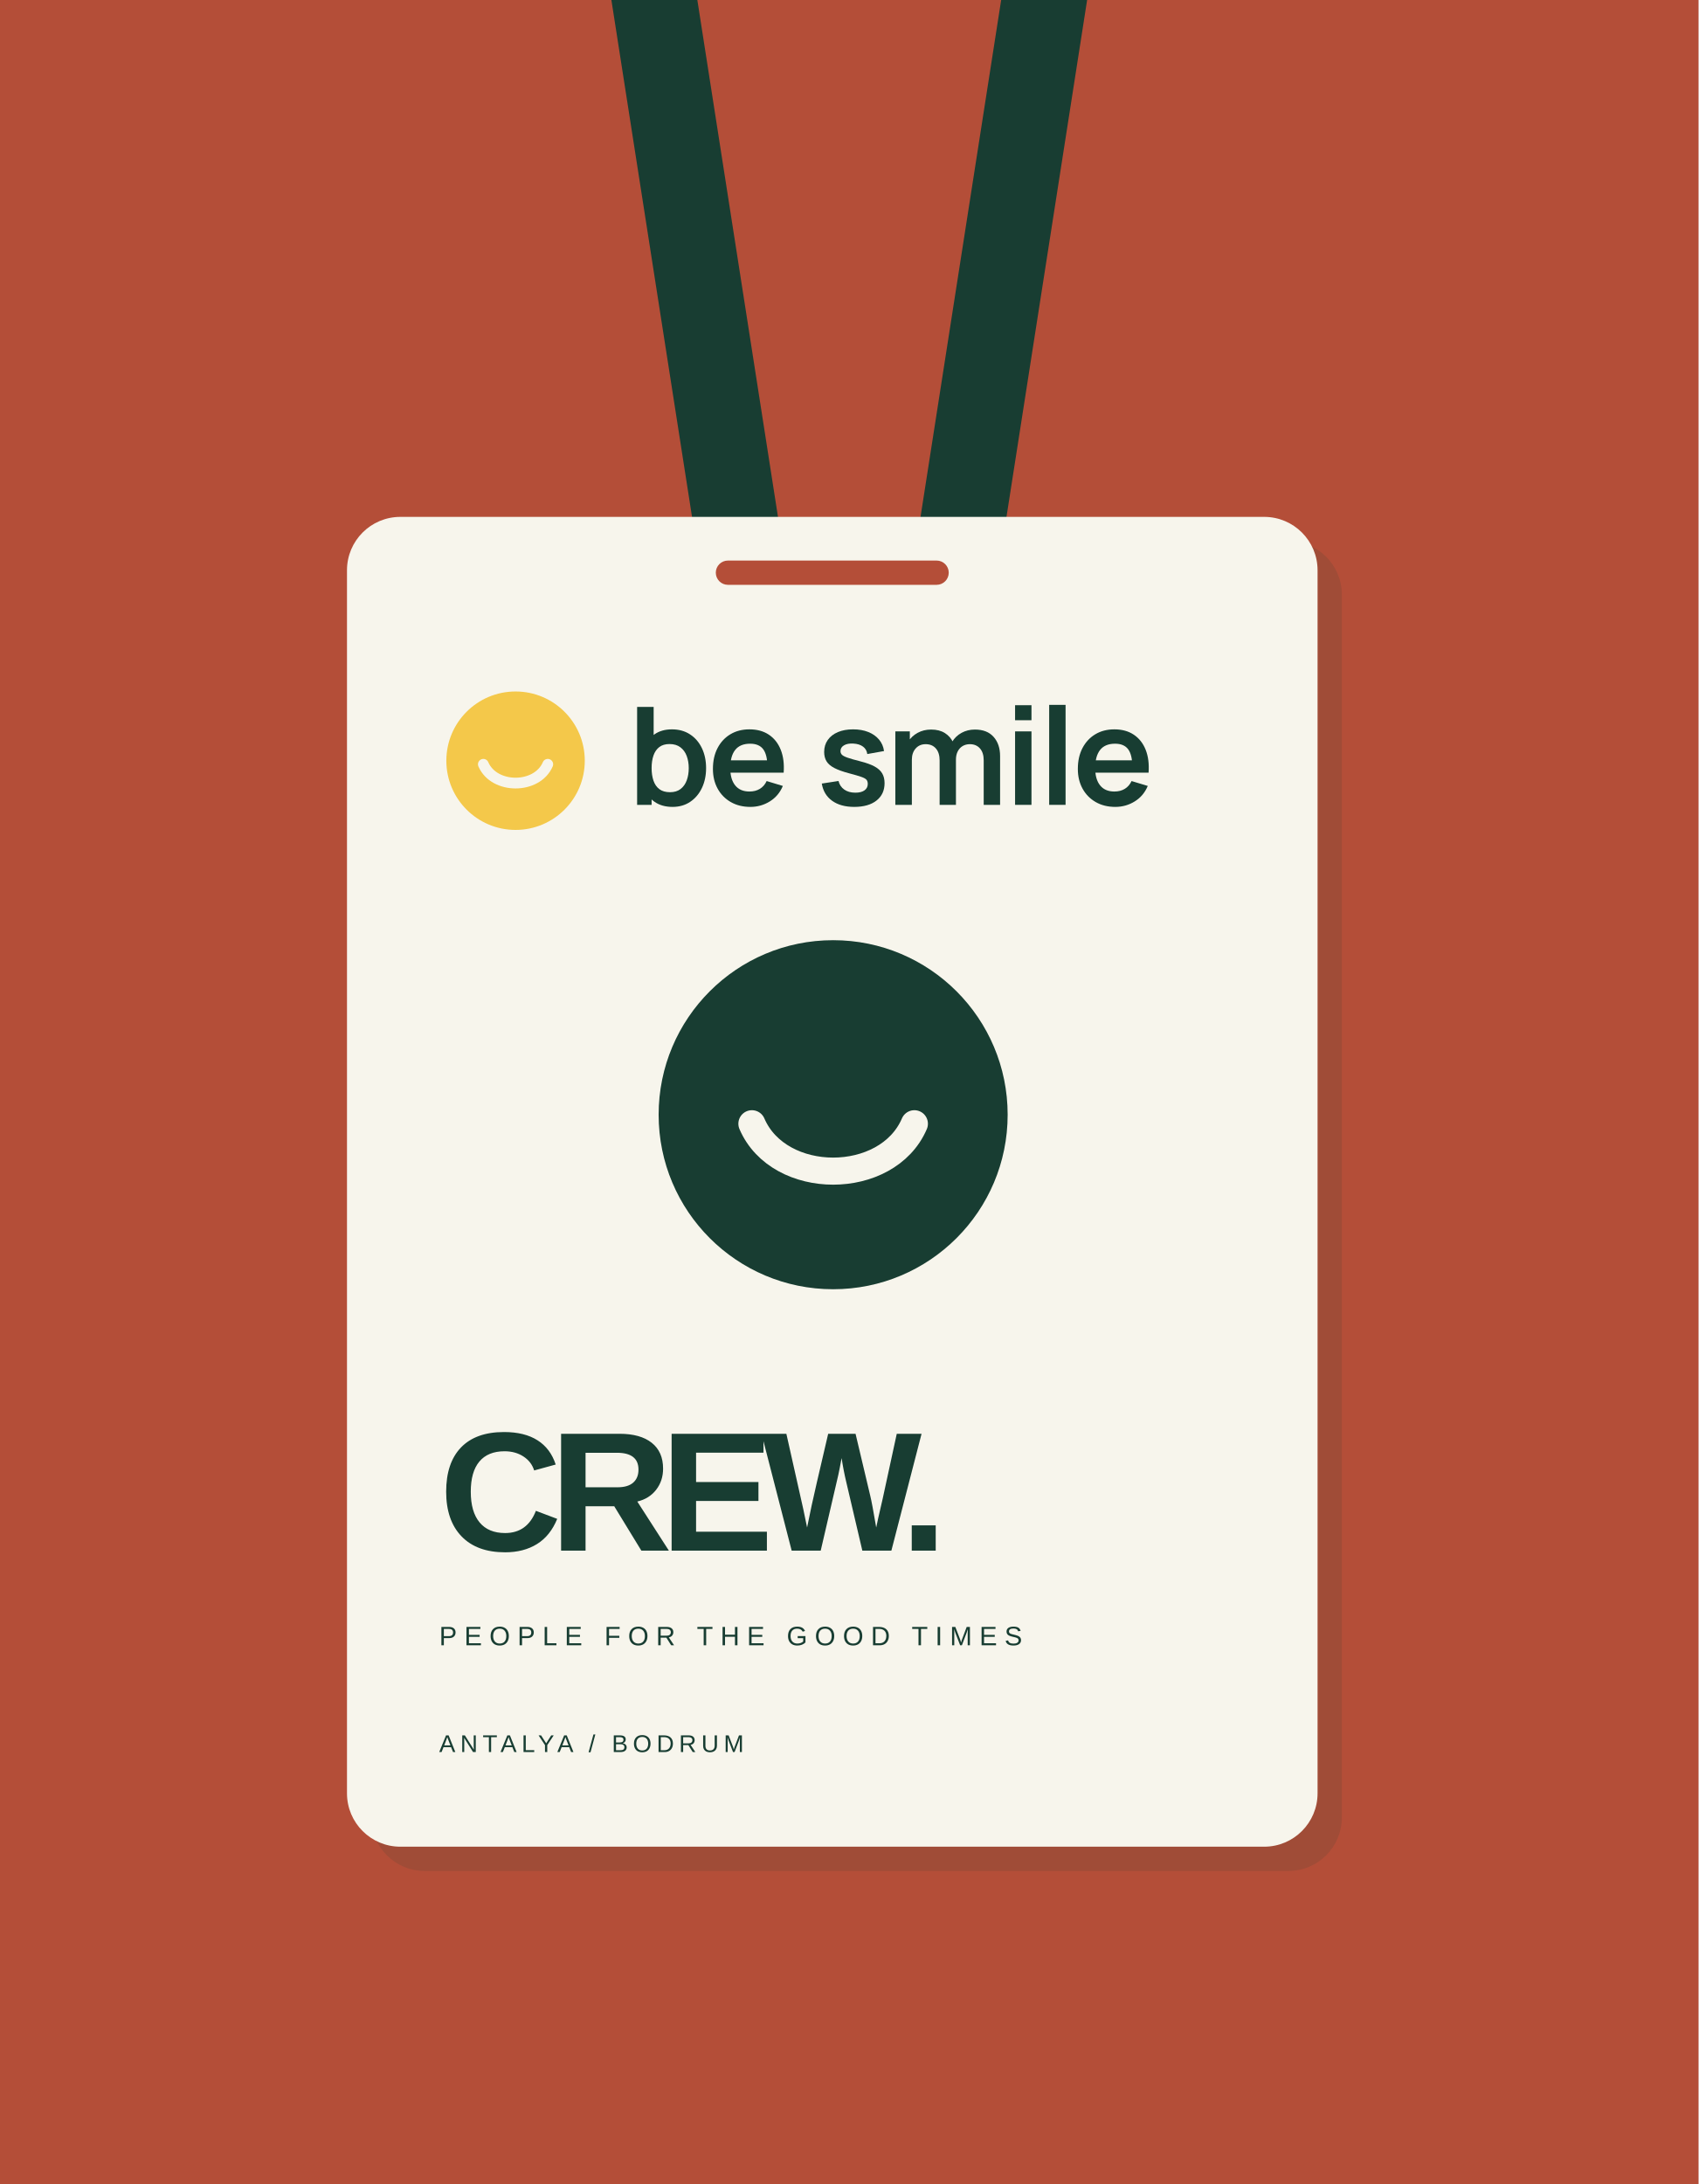
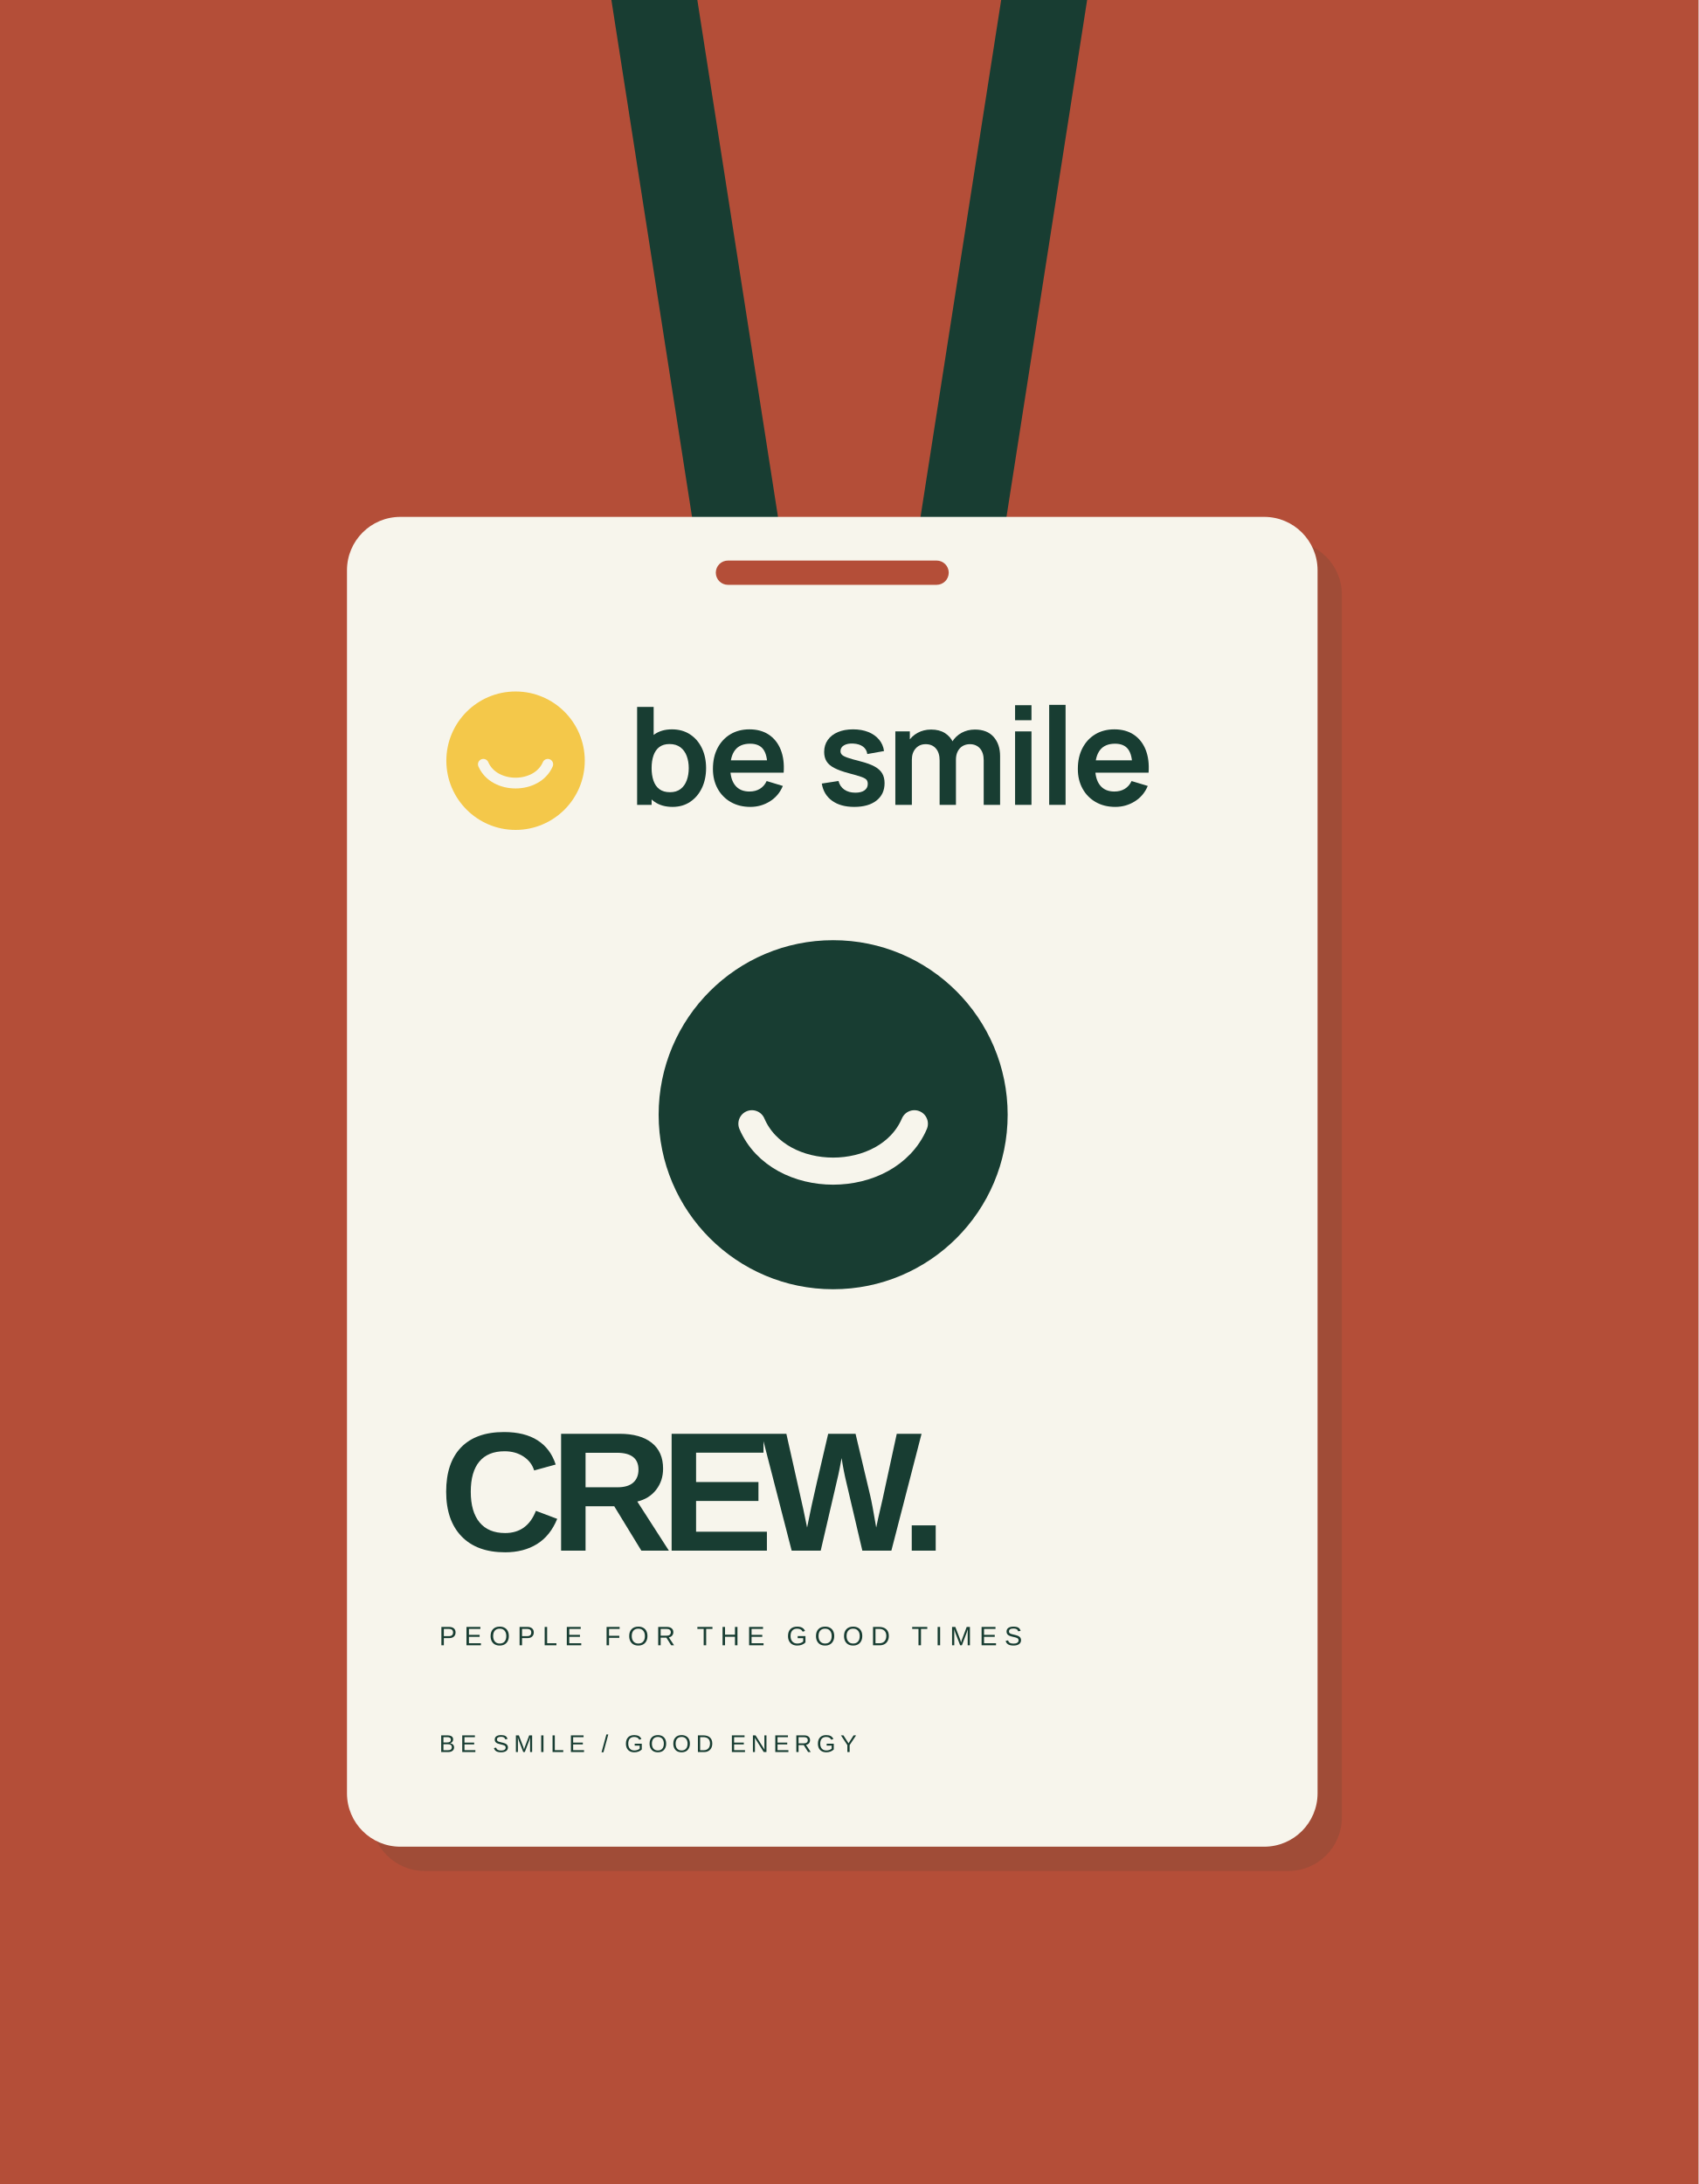
<svg xmlns="http://www.w3.org/2000/svg" viewBox="0 0 700 900" role="img" aria-label="Be Smile crew pass design">
  <rect width="700" height="900" fill="#B44E38" />
  <path d="M265-30L309 252H391L435-30" fill="none" stroke="#183D32" stroke-width="35" />
  <rect x="153" y="223" width="400" height="548" rx="22" fill="#183D32" opacity=".13" />
  <rect x="143" y="213" width="400" height="548" rx="22" fill="#F7F5EC" />
  <rect x="295" y="231" width="96" height="10" rx="5" fill="#B44E38" />
  <g transform="translate(181 282) scale(0.4918033)">
    <defs>
      <mask id="smile-cutout">
        <rect width="128" height="128" fill="white" />
        <path d="M37 67C46 88 82 88 91 67" fill="none" stroke="black" stroke-width="9" stroke-linecap="round" />
      </mask>
    </defs>
    <circle cx="64" cy="64" r="58" fill="#F4C84A" mask="url(#smile-cutout)" />
    <g transform="translate(158 0)" fill="#183D32">
      <path d="M37.563 102.710Q28.557 102.710 22.458 98.435Q16.359 94.160 13.281 86.778Q10.203 79.397 10.203 70.220Q10.203 60.929 13.281 53.576Q16.359 46.223 22.316 41.976Q28.272 37.730 37.050 37.730Q45.771 37.730 52.212 41.948Q58.653 46.166 62.159 53.519Q65.664 60.872 65.664 70.220Q65.664 79.454 62.187 86.807Q58.710 94.160 52.383 98.435Q46.056 102.710 37.563 102.710M20.007 101L7.866 101L7.866 18.920L21.717 18.920L21.717 57.794L20.007 57.794L20.007 101M35.454 90.398Q40.812 90.398 44.289 87.719Q47.766 85.040 49.448 80.451Q51.129 75.863 51.129 70.220Q51.129 64.634 49.419 60.045Q47.709 55.457 44.118 52.749Q40.527 50.042 34.998 50.042Q29.754 50.042 26.448 52.578Q23.142 55.115 21.575 59.646Q20.007 64.178 20.007 70.220Q20.007 76.148 21.575 80.737Q23.142 85.325 26.534 87.862Q29.925 90.398 35.454 90.398" />
      <path d="M102.791 102.710Q93.443 102.710 86.375 98.663Q79.307 94.616 75.346 87.434Q71.384 80.252 71.384 70.904Q71.384 60.815 75.288 53.377Q79.193 45.938 86.061 41.834Q92.930 37.730 101.993 37.730Q111.569 37.730 118.267 42.204Q124.964 46.679 128.213 54.830Q131.462 62.981 130.664 74.039L117.041 74.039L117.041 69.023Q116.984 58.991 113.507 54.374Q110.030 49.757 102.563 49.757Q94.184 49.757 90.052 54.972Q85.919 60.188 85.919 70.220Q85.919 79.568 90.052 84.698Q94.184 89.828 101.993 89.828Q107.066 89.828 110.743 87.576Q114.419 85.325 116.414 81.050L129.980 85.154Q126.503 93.476 119.093 98.093Q111.683 102.710 102.791 102.710M123.938 74.039L81.587 74.039L81.587 63.665L123.938 63.665" />
      <path d="M189.801 102.710Q178.401 102.710 171.276 97.580Q164.151 92.450 162.612 83.159L176.634 80.993Q177.717 85.553 181.422 88.175Q185.127 90.797 190.770 90.797Q195.729 90.797 198.436 88.831Q201.144 86.864 201.144 83.444Q201.144 81.335 200.147 80.052Q199.149 78.770 195.786 77.573Q192.423 76.376 185.469 74.552Q177.717 72.500 173.157 70.135Q168.597 67.769 166.602 64.520Q164.607 61.271 164.607 56.654Q164.607 50.897 167.628 46.622Q170.649 42.347 176.093 40.038Q181.536 37.730 188.832 37.730Q196.014 37.730 201.571 39.953Q207.129 42.176 210.577 46.280Q214.026 50.384 214.767 55.913L200.745 58.421Q200.232 54.488 197.183 52.208Q194.133 49.928 189.060 49.643Q184.215 49.358 181.251 51.096Q178.287 52.835 178.287 55.970Q178.287 57.737 179.484 58.991Q180.681 60.245 184.300 61.499Q187.920 62.753 195.102 64.577Q202.512 66.458 206.901 68.880Q211.290 71.303 213.256 74.666Q215.223 78.029 215.223 82.817Q215.223 92.051 208.469 97.380Q201.714 102.710 189.801 102.710" />
      <path d="M312.029 101L298.292 101L298.292 63.608Q298.292 57.281 295.157 53.718Q292.022 50.156 286.664 50.156Q283.358 50.156 280.736 51.666Q278.114 53.177 276.575 56.112Q275.036 59.048 275.036 63.095L268.937 59.504Q268.880 53.120 271.815 48.246Q274.751 43.373 279.767 40.637Q284.783 37.901 290.939 37.901Q301.142 37.901 306.585 44.029Q312.029 50.156 312.029 60.131L312.029 101M238.100 101L224.249 101L224.249 39.440L236.390 39.440L236.390 58.535L238.100 58.535L238.100 101M275.036 101L261.356 101L261.356 63.779Q261.356 57.338 258.221 53.747Q255.086 50.156 249.671 50.156Q244.484 50.156 241.292 53.747Q238.100 57.338 238.100 63.095L231.944 58.991Q231.944 53.006 234.908 48.218Q237.872 43.430 242.916 40.665Q247.961 37.901 254.231 37.901Q261.128 37.901 265.774 40.837Q270.419 43.772 272.727 48.816Q275.036 53.861 275.036 60.188" />
      <path d="M338.326 30.092L324.589 30.092L324.589 17.495L338.326 17.495L338.326 30.092M338.326 101L324.589 101L324.589 39.440L338.326 39.440" />
      <path d="M366.903 101L353.166 101L353.166 17.210L366.903 17.210" />
      <path d="M408.590 102.710Q399.242 102.710 392.174 98.663Q385.106 94.616 381.144 87.434Q377.183 80.252 377.183 70.904Q377.183 60.815 381.087 53.377Q384.992 45.938 391.861 41.834Q398.729 37.730 407.792 37.730Q417.368 37.730 424.065 42.204Q430.763 46.679 434.012 54.830Q437.261 62.981 436.463 74.039L422.840 74.039L422.840 69.023Q422.783 58.991 419.306 54.374Q415.829 49.757 408.362 49.757Q399.983 49.757 395.851 54.972Q391.718 60.188 391.718 70.220Q391.718 79.568 395.851 84.698Q399.983 89.828 407.792 89.828Q412.865 89.828 416.541 87.576Q420.218 85.325 422.213 81.050L435.779 85.154Q432.302 93.476 424.892 98.093Q417.482 102.710 408.590 102.710M429.737 74.039L387.386 74.039L387.386 63.665L429.737 63.665" />
    </g>
  </g>
  <g transform="translate(264 380) scale(1.24)">
    <defs>
      <mask id="smile-cutout">
        <rect width="128" height="128" fill="white" />
        <path d="M37 67C46 88 82 88 91 67" fill="none" stroke="black" stroke-width="9" stroke-linecap="round" />
      </mask>
    </defs>
    <circle cx="64" cy="64" r="58" fill="#183D32" mask="url(#smile-cutout)" />
  </g>
  <g fill="#183D32" font-family="Arial,sans-serif">
    <text x="181" y="639" font-size="70" font-weight="bold" letter-spacing="-5">CREW.</text>
    <text x="181" y="678" font-size="11" letter-spacing="3">PEOPLE FOR THE GOOD TIMES</text>
-     <text x="181" y="722" font-size="10" letter-spacing="2">ANTALYA / BODRUM</text>
+     <text x="181" y="722" font-size="10" letter-spacing="2">BE SMILE / GOOD ENERGY</text>
  </g>
</svg>
